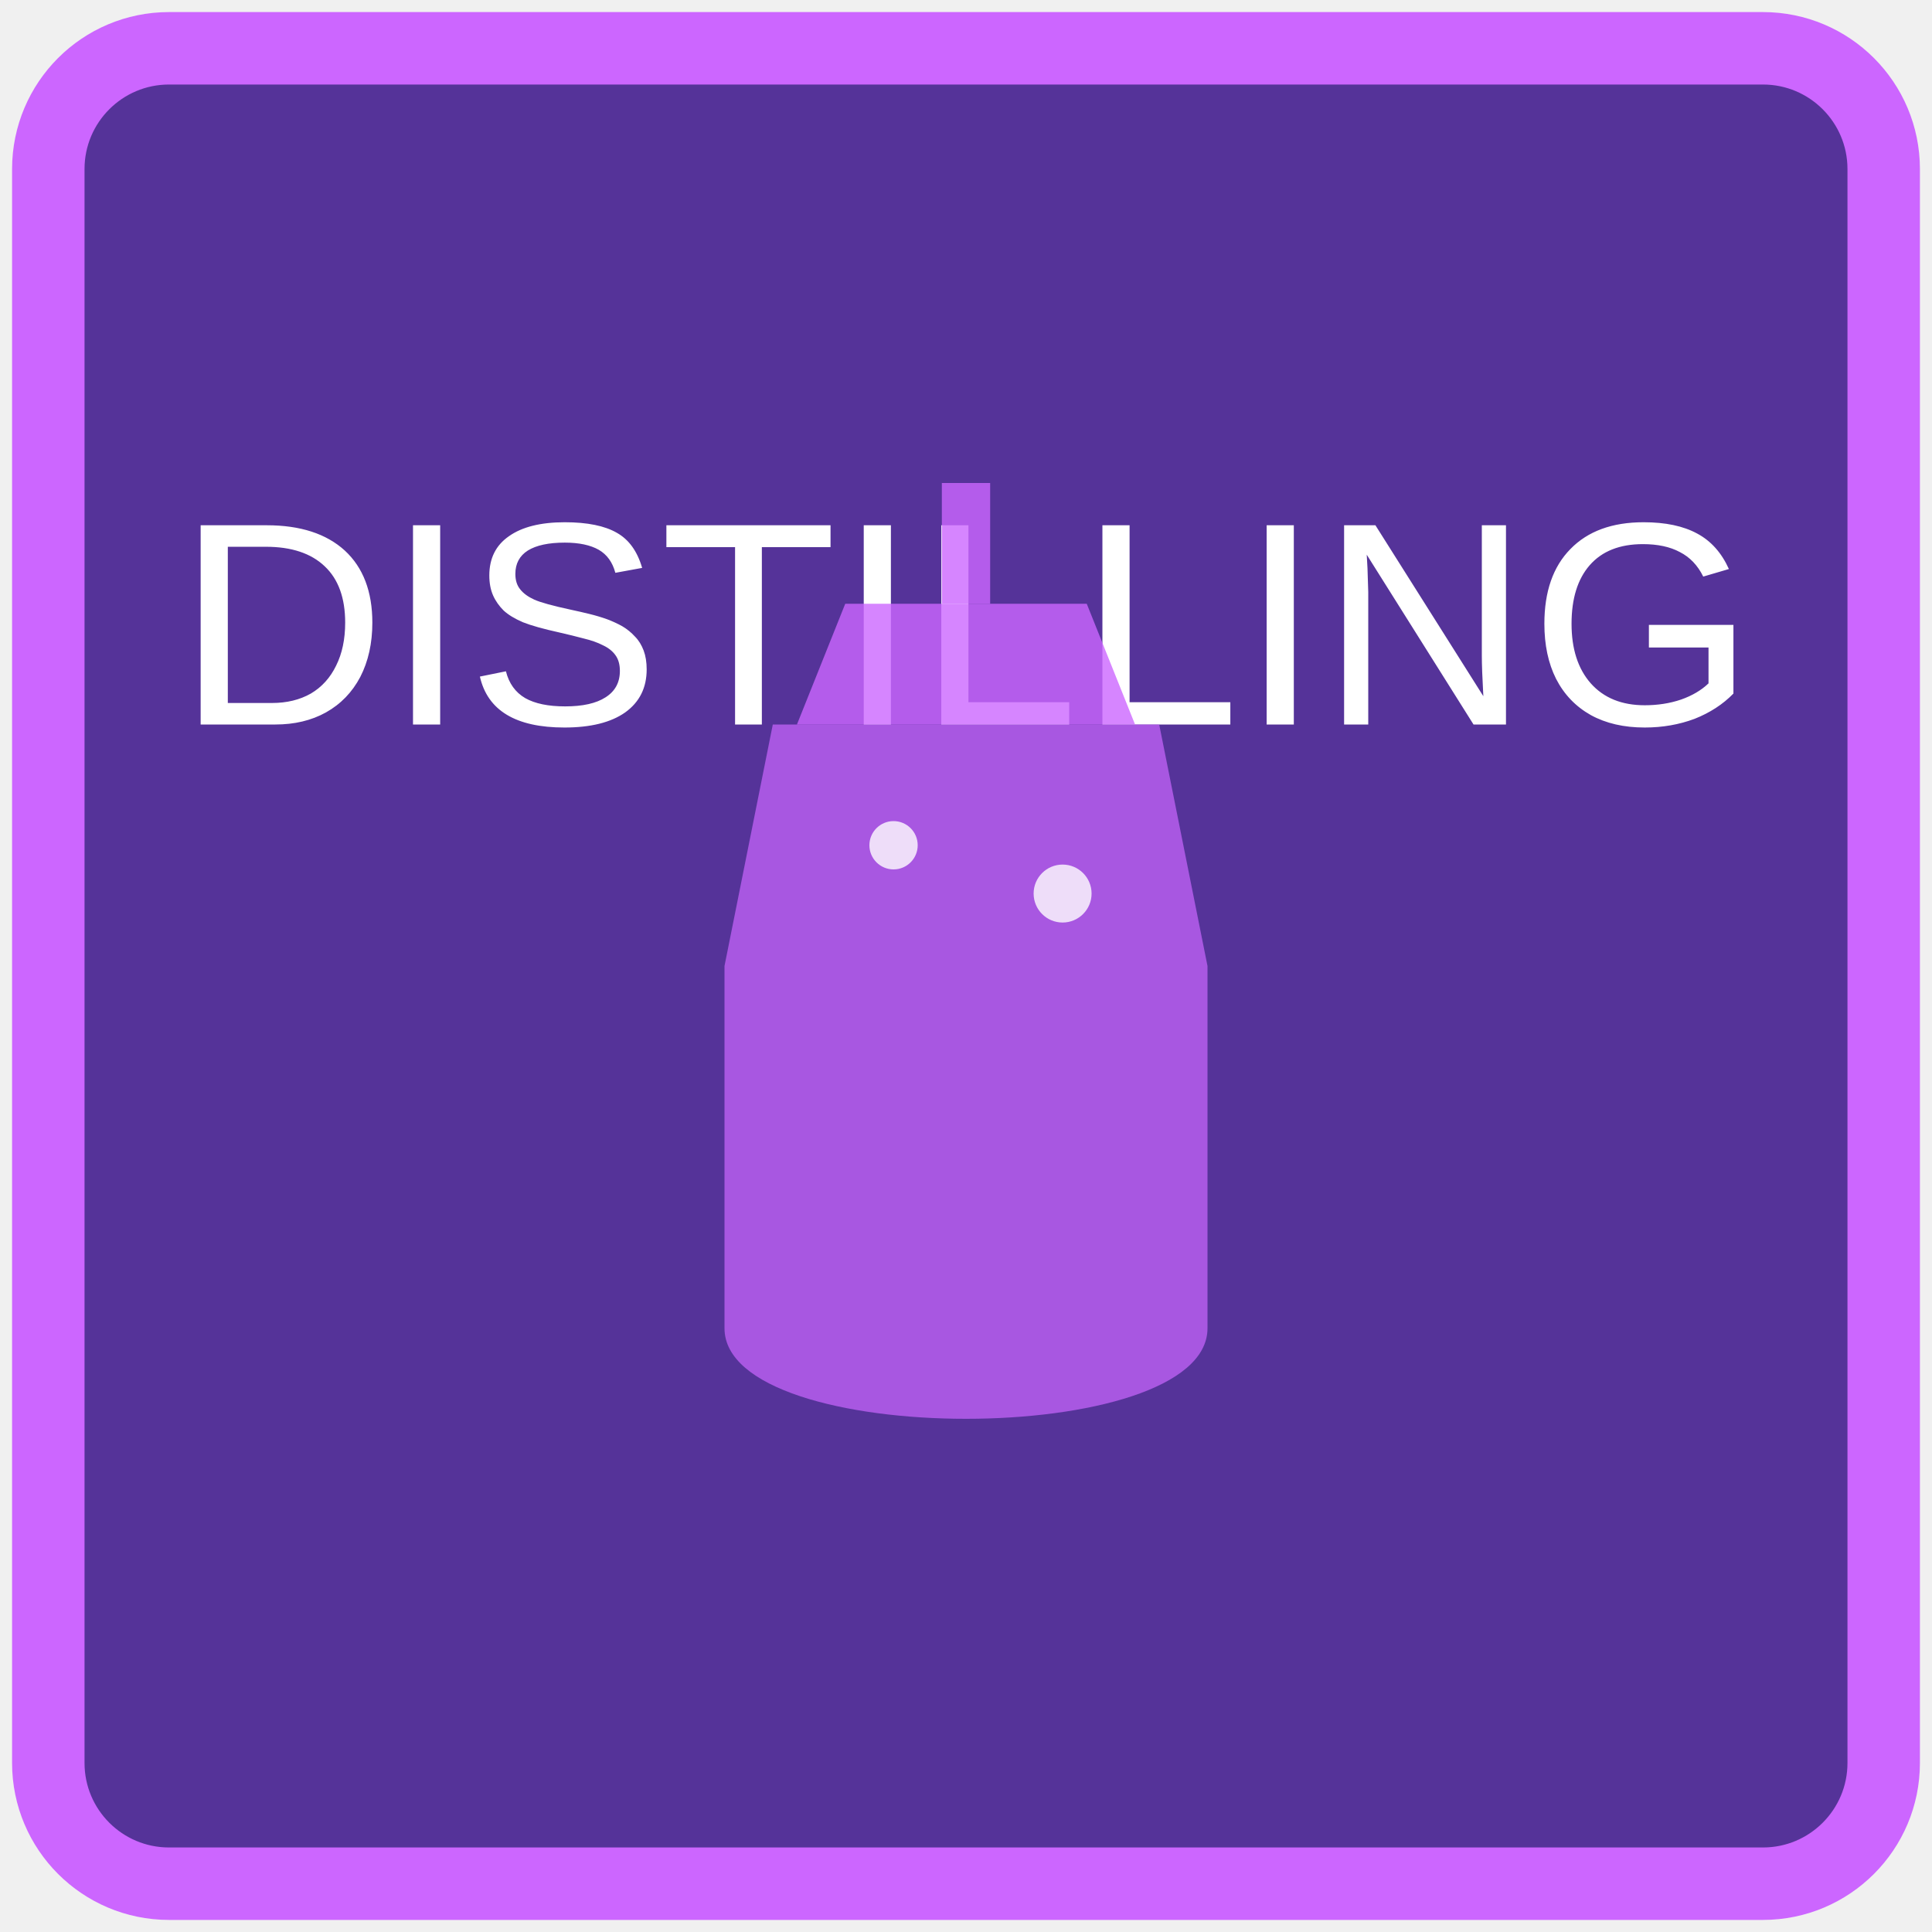
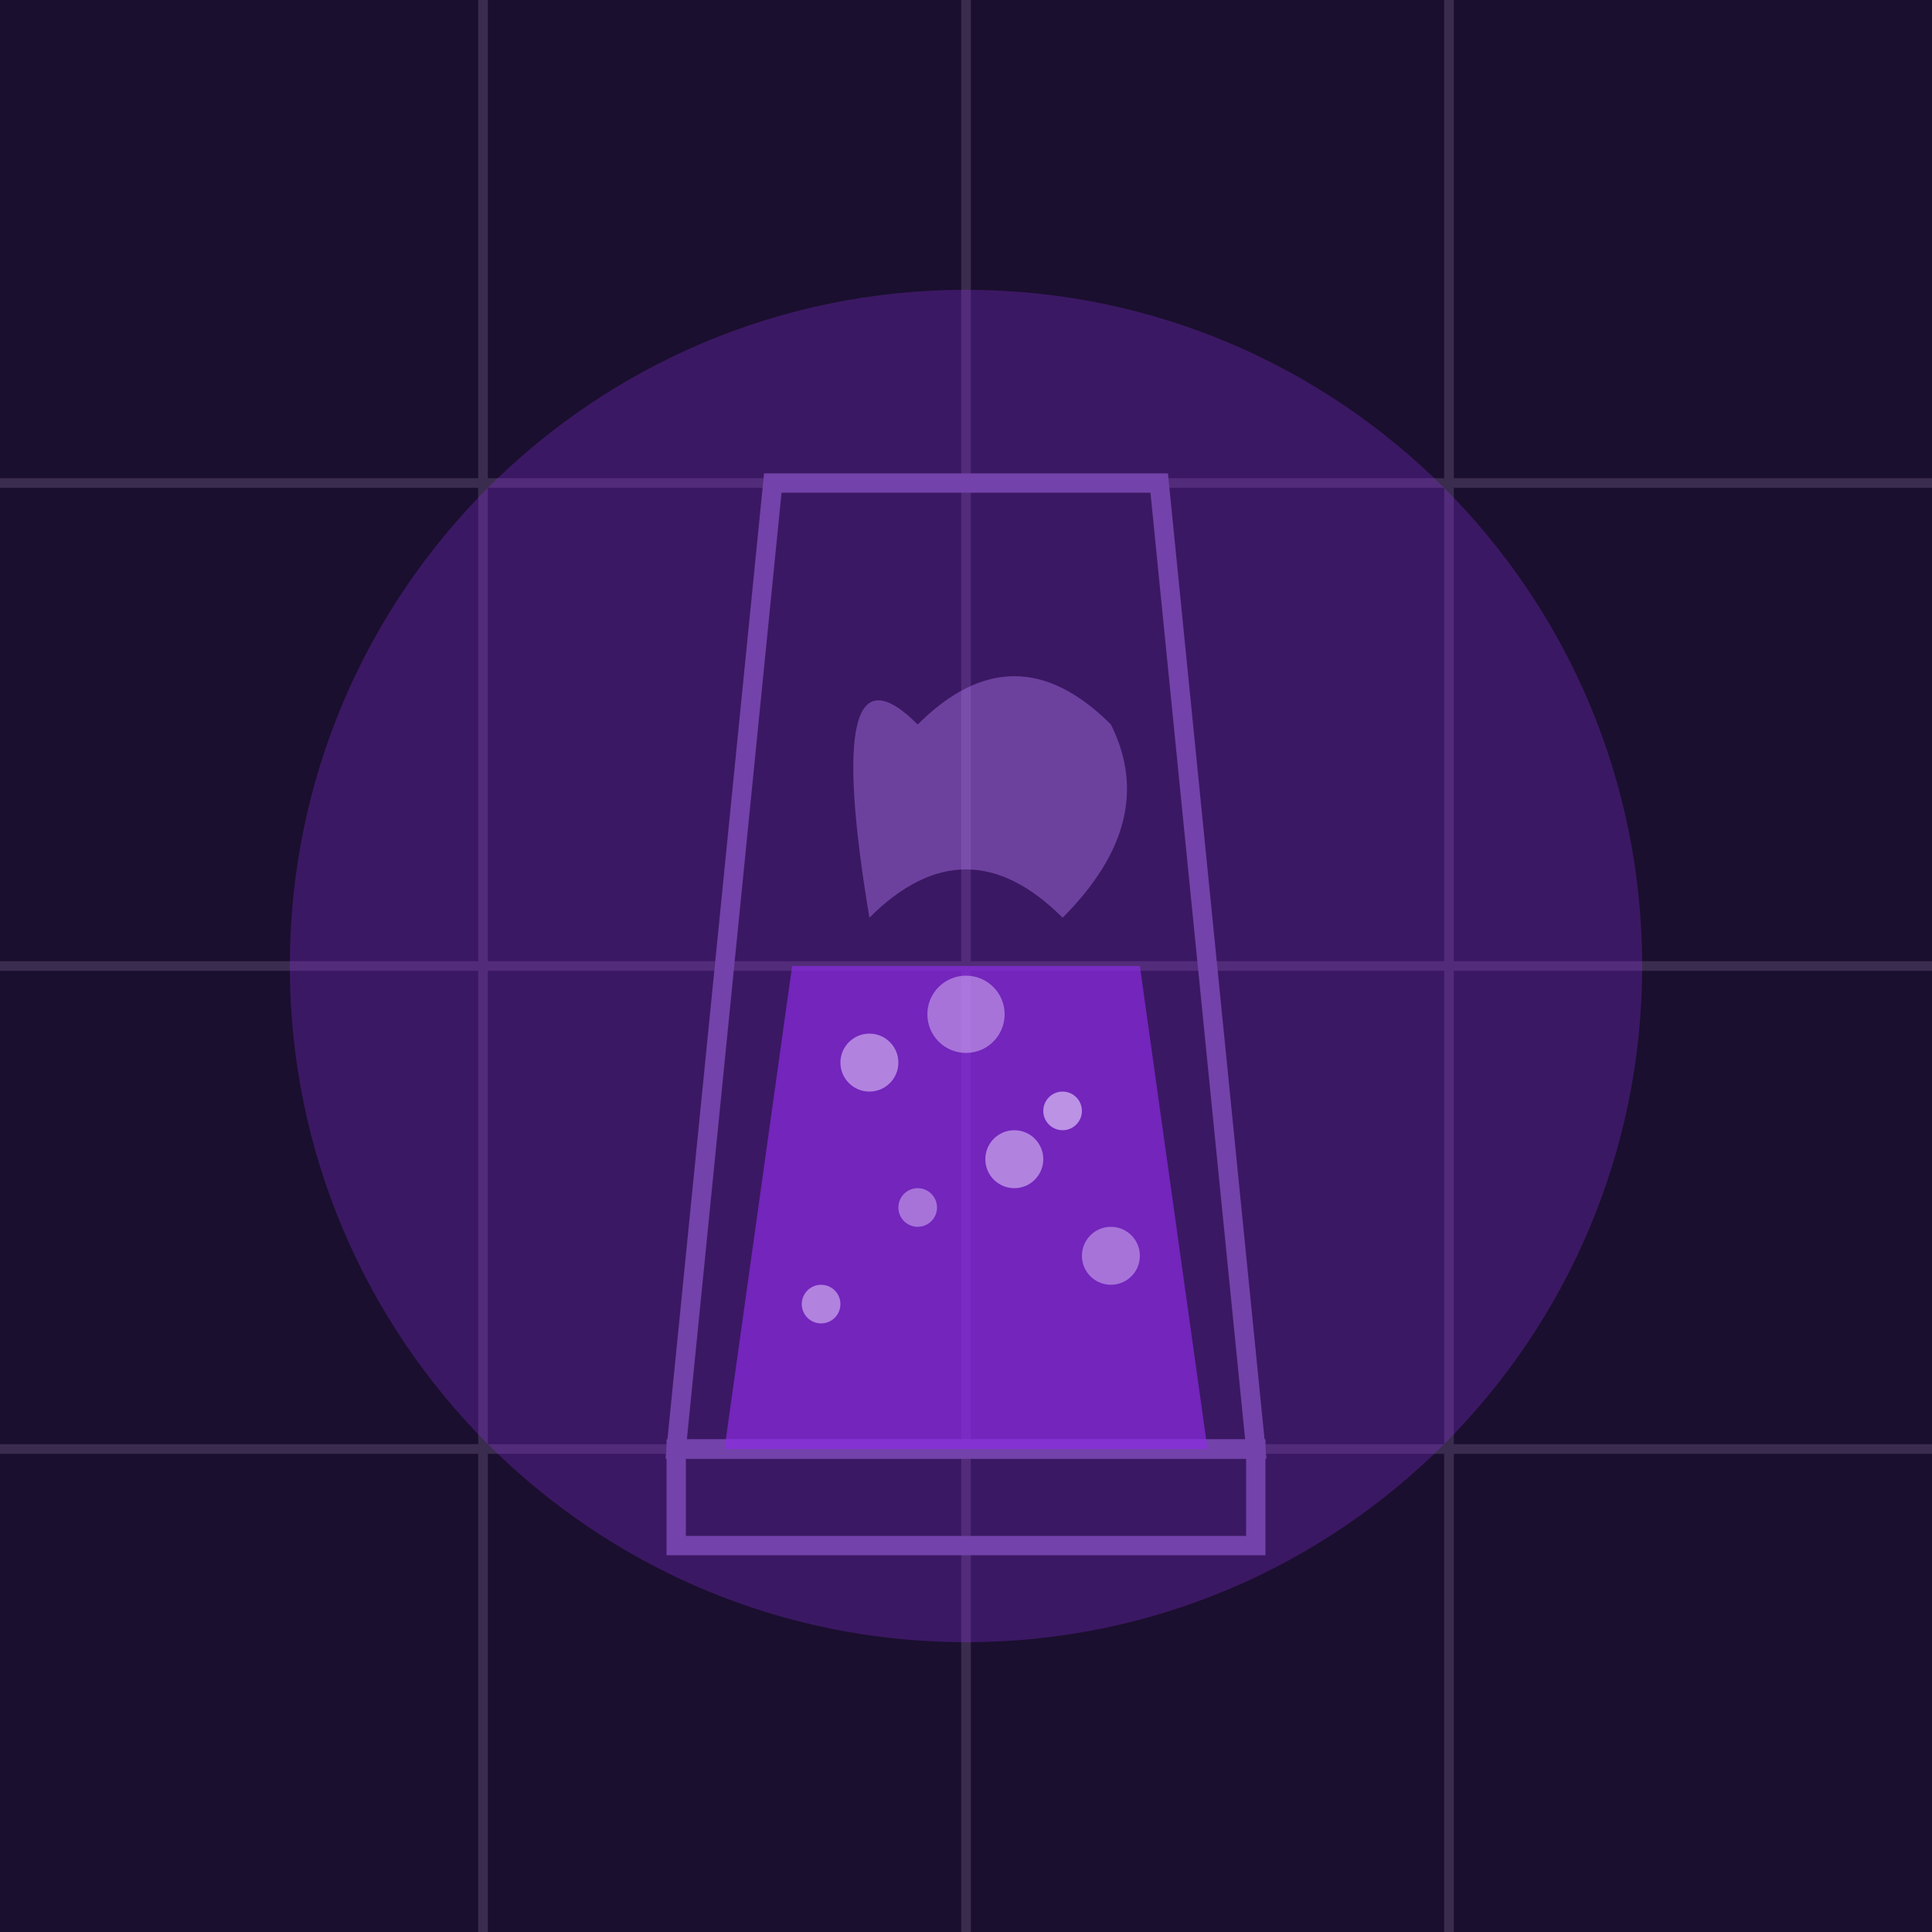
- <svg xmlns="http://www.w3.org/2000/svg" width="80" height="80" viewBox="0 0 80 80">
-   <rect x="2" y="2" width="76" height="76" rx="5" ry="5" fill="#553399" stroke="#cc66ff" stroke-width="3" />
-   <text x="40" y="30" font-family="Arial" font-size="12" fill="#ffffff" text-anchor="middle">DISTILLING</text>
-   <g transform="translate(40, 45)">
-     <path d="M-10,-5 L-8,-15 L8,-15 L10,-5 L10,10 C10,15 -10,15 -10,10 Z" fill="#cc66ff" opacity="0.7" />
-     <path d="M-7,-15 L-5,-20 L5,-20 L7,-15 Z" fill="#cc66ff" opacity="0.8" />
-     <path d="M-1,-20 L1,-20 L1,-25 L-1,-25 Z" fill="#cc66ff" opacity="0.8" />
-     <circle cx="-3" cy="-10" r="1" fill="#ffffff" opacity="0.8" />
-     <circle cx="4" cy="-8" r="1.2" fill="#ffffff" opacity="0.8" />
-   </g>
+ <svg xmlns="http://www.w3.org/2000/svg" width="200" height="200" viewBox="0 0 200 200">
+   <rect width="200" height="200" fill="#1a0f2e" />
+   <line x1="0" y1="50" x2="200" y2="50" stroke="#3a2c4e" stroke-width="1" />
+   <line x1="0" y1="100" x2="200" y2="100" stroke="#3a2c4e" stroke-width="1" />
+   <line x1="0" y1="150" x2="200" y2="150" stroke="#3a2c4e" stroke-width="1" />
+   <line x1="50" y1="0" x2="50" y2="200" stroke="#3a2c4e" stroke-width="1" />
+   <line x1="100" y1="0" x2="100" y2="200" stroke="#3a2c4e" stroke-width="1" />
+   <line x1="150" y1="0" x2="150" y2="200" stroke="#3a2c4e" stroke-width="1" />
+   <path d="M80,50 L120,50 L130,150 L70,150 Z" fill="none" stroke="#6a4c93" stroke-width="2" />
+   <rect x="70" y="150" width="60" height="10" fill="none" stroke="#6a4c93" stroke-width="2" />
+   <path d="M82,100 L118,100 L125,150 L75,150 Z" fill="#8a2be2" opacity="0.7" />
+   <path d="M90,95 Q100,85 110,95 Q120,85 115,75 Q105,65 95,75 Q85,65 90,95" fill="#c5a3ff" opacity="0.4" />
+   <circle cx="90" cy="110" r="3" fill="#ffffff" opacity="0.6" />
+   <circle cx="100" cy="105" r="4" fill="#ffffff" opacity="0.5" />
+   <circle cx="110" cy="115" r="2" fill="#ffffff" opacity="0.7" />
+   <circle cx="95" cy="125" r="2" fill="#ffffff" opacity="0.5" />
+   <circle cx="105" cy="120" r="3" fill="#ffffff" opacity="0.6" />
+   <circle cx="85" cy="135" r="2" fill="#ffffff" opacity="0.6" />
+   <circle cx="115" cy="130" r="3" fill="#ffffff" opacity="0.5" />
+   <circle cx="100" cy="100" r="70" fill="#8a2be2" opacity="0.3" />
</svg>
